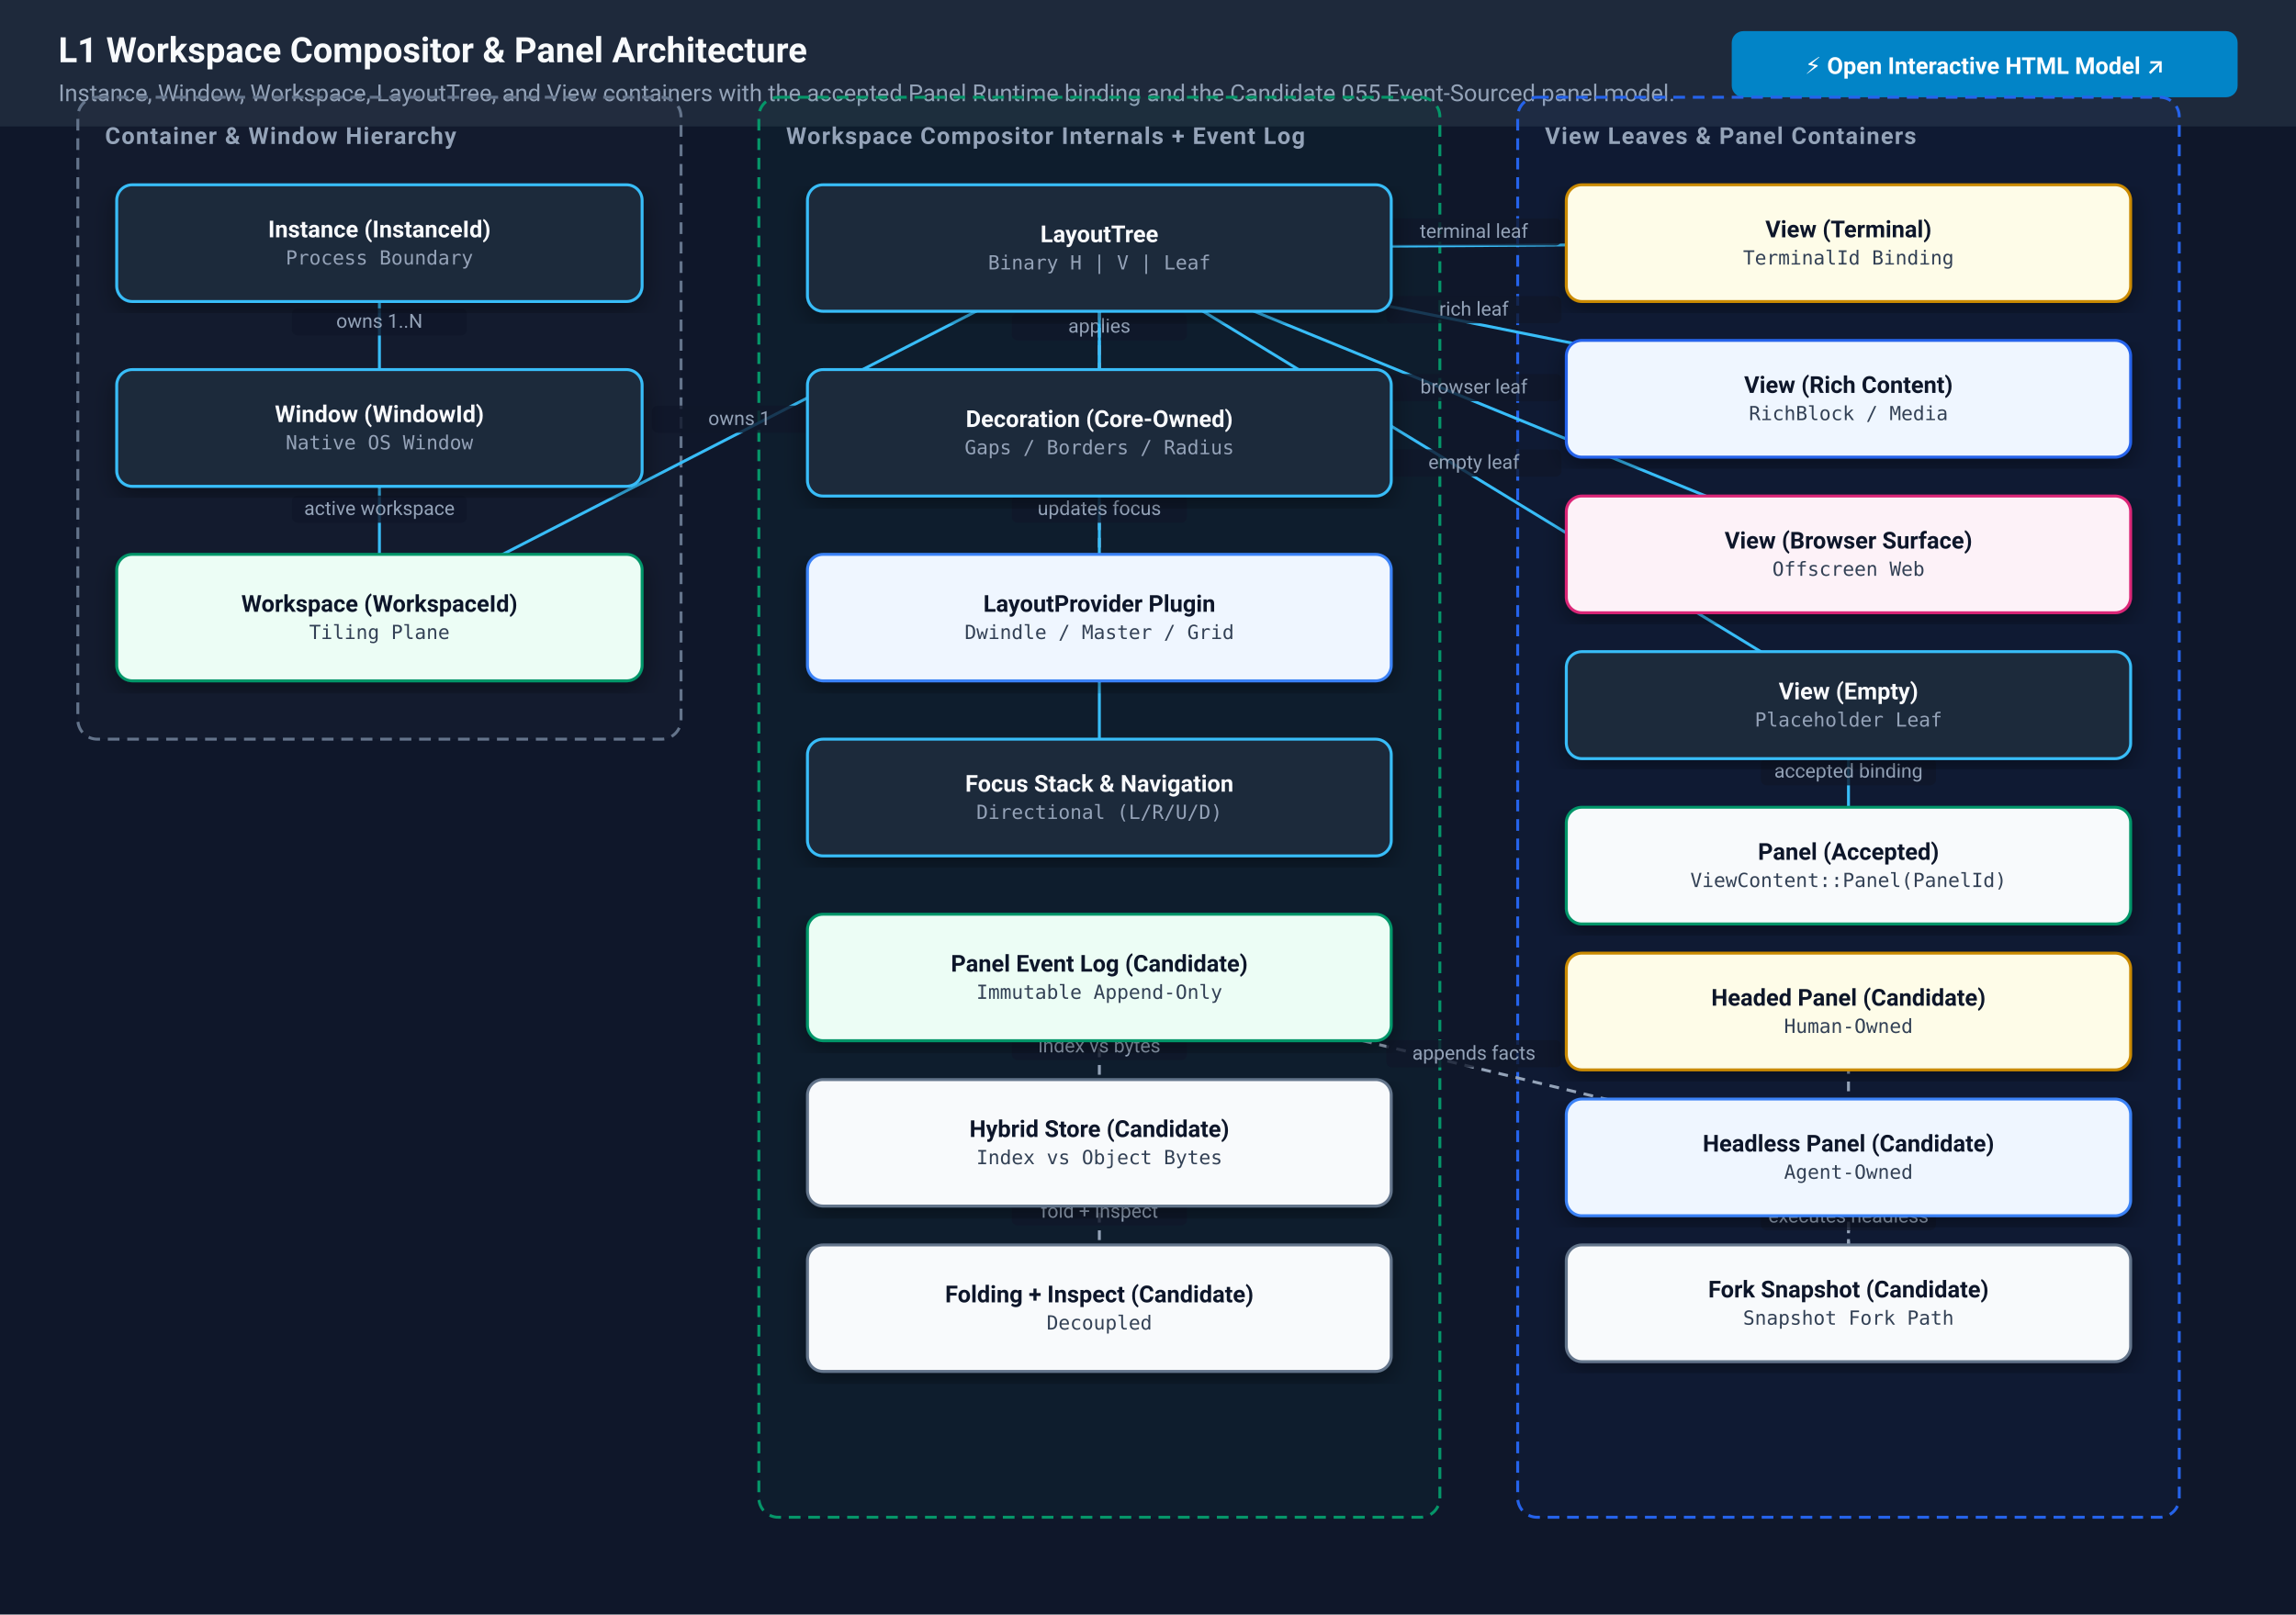
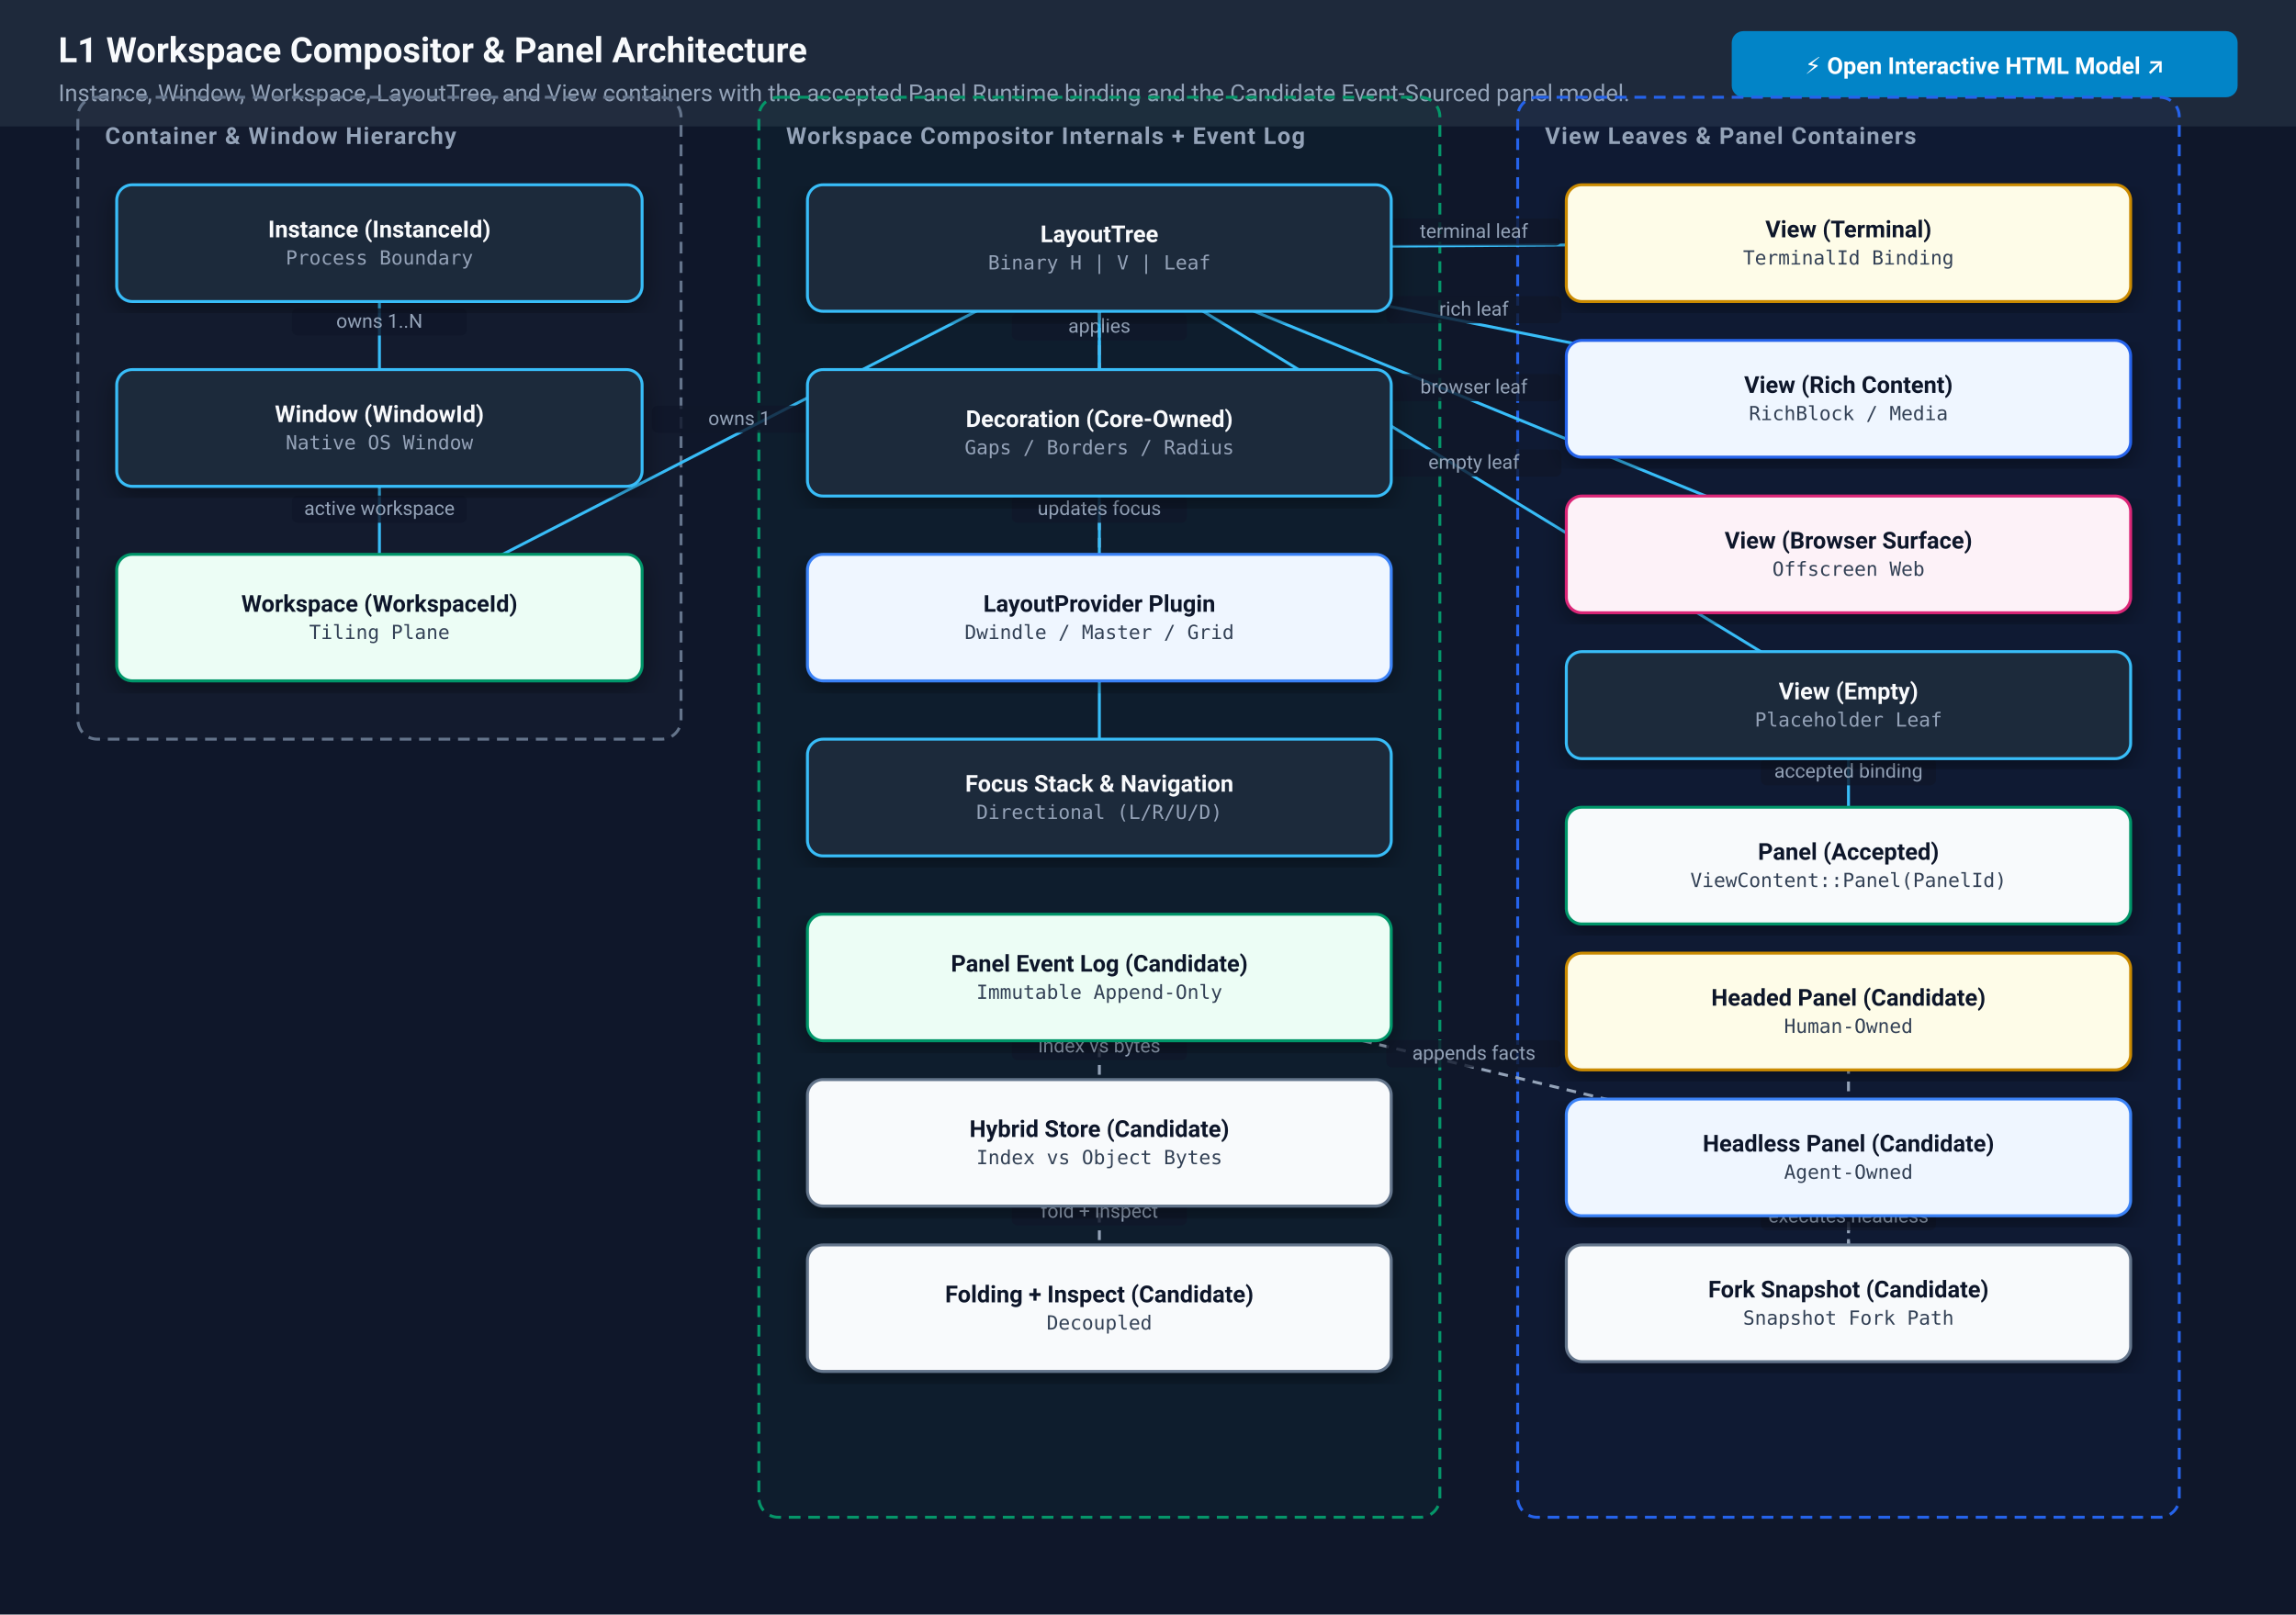
<svg xmlns="http://www.w3.org/2000/svg" width="1180" height="830" viewBox="0 0 1180 830">
  <defs>
    <marker id="arrow" markerWidth="8" markerHeight="6" refX="7" refY="3" orient="auto">
      <polygon points="0 0, 8 3, 0 6" fill="#38bdf8" />
    </marker>
    <marker id="arrow-dashed" markerWidth="8" markerHeight="6" refX="7" refY="3" orient="auto">
      <polygon points="0 0, 8 3, 0 6" fill="#94a3b8" />
    </marker>
    <filter id="shadow" x="-5%" y="-5%" width="110%" height="115%">
      <feDropShadow dx="0" dy="4" stdDeviation="6" flood-color="#000000" flood-opacity="0.4" />
    </filter>
  </defs>
  <style>
    .title { font-family: -apple-system, BlinkMacSystemFont, "Segoe UI", Roboto, sans-serif; font-size: 18px; font-weight: 700; fill: #f8fafc; }
    .subtitle { font-family: -apple-system, BlinkMacSystemFont, "Segoe UI", Roboto, sans-serif; font-size: 12px; fill: #94a3b8; }
    .group-label { font-family: -apple-system, BlinkMacSystemFont, "Segoe UI", Roboto, sans-serif; font-size: 12px; font-weight: 700; fill: #94a3b8; text-transform: uppercase; letter-spacing: 0.05em; }
    .node-title { font-family: -apple-system, BlinkMacSystemFont, "Segoe UI", Roboto, sans-serif; font-size: 12px; font-weight: 700; fill: #f8fafc; text-anchor: middle; }
    .node-sub { font-family: "JetBrains Mono", monospace; font-size: 10px; fill: #94a3b8; text-anchor: middle; }
    .node-title-dark { font-family: -apple-system, BlinkMacSystemFont, "Segoe UI", Roboto, sans-serif; font-size: 12px; font-weight: 700; fill: #0f172a; text-anchor: middle; }
    .node-sub-dark { font-family: "JetBrains Mono", monospace; font-size: 10px; fill: #334155; text-anchor: middle; }
    .edge-label { font-family: -apple-system, BlinkMacSystemFont, "Segoe UI", Roboto, sans-serif; font-size: 10px; fill: #94a3b8; text-anchor: middle; }
    .btn-link { font-family: -apple-system, BlinkMacSystemFont, "Segoe UI", Roboto, sans-serif; font-size: 12px; font-weight: 600; fill: #ffffff; }
  </style>
  <rect width="100%" height="100%" fill="#0f172a" />
  <rect x="0" y="0" width="1180" height="65" fill="#1e293b" />
  <text x="30" y="32" class="title">L1 Workspace Compositor &amp; Panel Architecture</text>
-   <text x="30" y="52" class="subtitle">Instance, Window, Workspace, LayoutTree, and View containers with the accepted Panel Runtime binding and the Candidate 055 Event-Sourced panel model.</text>
+   <text x="30" y="52" class="subtitle">Instance, Window, Workspace, LayoutTree, and View containers with the accepted Panel Runtime binding and the Candidate Event-Sourced panel model.</text>
  <a href="../interactive/03-panel-system.html" target="_blank">
    <rect x="890" y="16" width="260" height="34" rx="6" fill="#0284c7" />
    <text x="1020" y="38" class="btn-link" text-anchor="middle">⚡ Open Interactive HTML Model ↗</text>
  </a>
  <g id="group-identity_hierarchy">
    <rect x="40" y="50" width="310" height="330" rx="10" fill="rgba(100, 116, 139, 0.05)" stroke="#64748b" stroke-width="1.5" stroke-dasharray="6,4" />
    <text x="54" y="74" class="group-label">Container &amp; Window Hierarchy</text>
  </g>
  <g id="group-workspace_box">
    <rect x="390" y="50" width="350" height="730" rx="10" fill="rgba(5, 150, 105, 0.05)" stroke="#059669" stroke-width="1.5" stroke-dasharray="6,4" />
    <text x="404" y="74" class="group-label">Workspace Compositor Internals + Event Log</text>
  </g>
  <g id="group-views_box">
    <rect x="780" y="50" width="340" height="730" rx="10" fill="rgba(37, 99, 235, 0.05)" stroke="#2563eb" stroke-width="1.5" stroke-dasharray="6,4" />
    <text x="794" y="74" class="group-label">View Leaves &amp; Panel Containers</text>
  </g>
  <line x1="195" y1="125" x2="195" y2="220" stroke-width="1.5" stroke="#38bdf8" marker-end="url(#arrow)" />
  <rect x="150" y="158.5" width="90" height="14" rx="3" fill="#0f172a" fill-opacity="0.8" />
  <text x="195" y="168.5" class="edge-label">owns 1..N</text>
  <line x1="195" y1="220" x2="195" y2="317.5" stroke-width="1.5" stroke="#38bdf8" marker-end="url(#arrow)" />
  <rect x="150" y="254.75" width="90" height="14" rx="3" fill="#0f172a" fill-opacity="0.8" />
  <text x="195" y="264.75" class="edge-label">active workspace</text>
  <line x1="195" y1="317.5" x2="565" y2="127.5" stroke-width="1.5" stroke="#38bdf8" marker-end="url(#arrow)" />
  <rect x="335" y="208.5" width="90" height="14" rx="3" fill="#0f172a" fill-opacity="0.8" />
  <text x="380" y="218.5" class="edge-label">owns 1</text>
  <line x1="565" y1="127.5" x2="565" y2="222.5" stroke-width="1.5" stroke="#38bdf8" marker-end="url(#arrow)" />
  <rect x="520" y="161" width="90" height="14" rx="3" fill="#0f172a" fill-opacity="0.8" />
  <text x="565" y="171" class="edge-label">applies</text>
  <line x1="565" y1="317.5" x2="565" y2="127.5" stroke-width="1.5" stroke-dasharray="5,4" stroke="#94a3b8" marker-end="url(#arrow-dashed)" />
  <rect x="520" y="208.5" width="90" height="14" rx="3" fill="#0f172a" fill-opacity="0.8" />
  <text x="565" y="218.5" class="edge-label">proposes layout</text>
  <line x1="565" y1="127.5" x2="950" y2="125" stroke-width="1.5" stroke="#38bdf8" marker-end="url(#arrow)" />
  <rect x="712.5" y="112.25" width="90" height="14" rx="3" fill="#0f172a" fill-opacity="0.8" />
  <text x="757.5" y="122.25" class="edge-label">terminal leaf</text>
  <line x1="565" y1="127.5" x2="950" y2="205" stroke-width="1.5" stroke="#38bdf8" marker-end="url(#arrow)" />
  <rect x="712.5" y="152.25" width="90" height="14" rx="3" fill="#0f172a" fill-opacity="0.8" />
  <text x="757.5" y="162.25" class="edge-label">rich leaf</text>
  <line x1="565" y1="127.5" x2="950" y2="285" stroke-width="1.5" stroke="#38bdf8" marker-end="url(#arrow)" />
  <rect x="712.5" y="192.25" width="90" height="14" rx="3" fill="#0f172a" fill-opacity="0.8" />
  <text x="757.5" y="202.25" class="edge-label">browser leaf</text>
  <line x1="565" y1="127.5" x2="950" y2="362.5" stroke-width="1.5" stroke="#38bdf8" marker-end="url(#arrow)" />
  <rect x="712.5" y="231" width="90" height="14" rx="3" fill="#0f172a" fill-opacity="0.8" />
  <text x="757.5" y="241" class="edge-label">empty leaf</text>
  <line x1="950" y1="445" x2="950" y2="362.5" stroke-width="1.5" stroke="#38bdf8" marker-end="url(#arrow)" />
  <rect x="905" y="389.75" width="90" height="14" rx="3" fill="#0f172a" fill-opacity="0.8" />
  <text x="950" y="399.75" class="edge-label">accepted binding</text>
  <line x1="565" y1="410" x2="565" y2="127.5" stroke-width="1.5" stroke="#38bdf8" marker-end="url(#arrow)" />
  <rect x="520" y="254.75" width="90" height="14" rx="3" fill="#0f172a" fill-opacity="0.8" />
  <text x="565" y="264.75" class="edge-label">updates focus</text>
  <line x1="950" y1="520" x2="950" y2="670" stroke-width="1.5" stroke-dasharray="5,4" stroke="#94a3b8" marker-end="url(#arrow-dashed)" />
  <rect x="905" y="581" width="90" height="14" rx="3" fill="#0f172a" fill-opacity="0.8" />
  <text x="950" y="591" class="edge-label">fork, never type in</text>
  <line x1="950" y1="670" x2="950" y2="595" stroke-width="1.5" stroke-dasharray="5,4" stroke="#94a3b8" marker-end="url(#arrow-dashed)" />
  <rect x="905" y="618.5" width="90" height="14" rx="3" fill="#0f172a" fill-opacity="0.8" />
  <text x="950" y="628.5" class="edge-label">executes headless</text>
  <line x1="950" y1="595" x2="565" y2="502.5" stroke-width="1.5" stroke-dasharray="5,4" stroke="#94a3b8" marker-end="url(#arrow-dashed)" />
  <rect x="712.5" y="534.75" width="90" height="14" rx="3" fill="#0f172a" fill-opacity="0.8" />
  <text x="757.5" y="544.75" class="edge-label">appends facts</text>
  <line x1="565" y1="502.5" x2="565" y2="587.5" stroke-width="1.5" stroke-dasharray="5,4" stroke="#94a3b8" marker-end="url(#arrow-dashed)" />
  <rect x="520" y="531" width="90" height="14" rx="3" fill="#0f172a" fill-opacity="0.8" />
  <text x="565" y="541" class="edge-label">index vs bytes</text>
  <line x1="565" y1="587.5" x2="565" y2="672.5" stroke-width="1.5" stroke-dasharray="5,4" stroke="#94a3b8" marker-end="url(#arrow-dashed)" />
  <rect x="520" y="616" width="90" height="14" rx="3" fill="#0f172a" fill-opacity="0.8" />
  <text x="565" y="626" class="edge-label">fold + inspect</text>
  <g id="node-instance" filter="url(#shadow)">
    <a href="../interactive/03-panel-system.html" target="_blank">
      <rect x="60" y="95" width="270" height="60" rx="8" fill="#1e293b" stroke="#38bdf8" stroke-width="1.5" />
    </a>
    <text x="195" y="122" class="node-title">Instance (InstanceId)</text>
    <text x="195" y="136" class="node-sub">Process Boundary</text>
  </g>
  <g id="node-window" filter="url(#shadow)">
    <a href="../interactive/03-panel-system.html" target="_blank">
      <rect x="60" y="190" width="270" height="60" rx="8" fill="#1e293b" stroke="#38bdf8" stroke-width="1.5" />
    </a>
    <text x="195" y="217" class="node-title">Window (WindowId)</text>
    <text x="195" y="231" class="node-sub">Native OS Window</text>
  </g>
  <g id="node-workspace" filter="url(#shadow)">
    <a href="../interactive/03-panel-system.html" target="_blank">
      <rect x="60" y="285" width="270" height="65" rx="8" fill="#ecfdf5" stroke="#059669" stroke-width="1.5" />
    </a>
    <text x="195" y="314.5" class="node-title-dark">Workspace (WorkspaceId)</text>
    <text x="195" y="328.5" class="node-sub-dark">Tiling Plane</text>
  </g>
  <g id="node-layout_tree" filter="url(#shadow)">
    <a href="../interactive/03-panel-system.html" target="_blank">
      <rect x="415" y="95" width="300" height="65" rx="8" fill="#1e293b" stroke="#38bdf8" stroke-width="1.5" />
    </a>
    <text x="565" y="124.5" class="node-title">LayoutTree</text>
    <text x="565" y="138.5" class="node-sub">Binary H | V | Leaf</text>
  </g>
  <g id="node-decoration" filter="url(#shadow)">
    <a href="../interactive/03-panel-system.html" target="_blank">
      <rect x="415" y="190" width="300" height="65" rx="8" fill="#1e293b" stroke="#38bdf8" stroke-width="1.5" />
    </a>
    <text x="565" y="219.5" class="node-title">Decoration (Core-Owned)</text>
    <text x="565" y="233.5" class="node-sub">Gaps / Borders / Radius</text>
  </g>
  <g id="node-layout_provider" filter="url(#shadow)">
    <a href="../interactive/03-panel-system.html" target="_blank">
      <rect x="415" y="285" width="300" height="65" rx="8" fill="#eff6ff" stroke="#3b82f6" stroke-width="1.5" />
    </a>
    <text x="565" y="314.5" class="node-title-dark">LayoutProvider Plugin</text>
    <text x="565" y="328.5" class="node-sub-dark">Dwindle / Master / Grid</text>
  </g>
  <g id="node-focus_mgr" filter="url(#shadow)">
    <a href="../interactive/03-panel-system.html" target="_blank">
      <rect x="415" y="380" width="300" height="60" rx="8" fill="#1e293b" stroke="#38bdf8" stroke-width="1.5" />
    </a>
    <text x="565" y="407" class="node-title">Focus Stack &amp; Navigation</text>
    <text x="565" y="421" class="node-sub">Directional (L/R/U/D)</text>
  </g>
  <g id="node-view_term" filter="url(#shadow)">
    <a href="../interactive/03-panel-system.html" target="_blank">
      <rect x="805" y="95" width="290" height="60" rx="8" fill="#fefce8" stroke="#ca8a04" stroke-width="1.5" />
    </a>
    <text x="950" y="122" class="node-title-dark">View (Terminal)</text>
    <text x="950" y="136" class="node-sub-dark">TerminalId Binding</text>
  </g>
  <g id="node-view_rich" filter="url(#shadow)">
    <a href="../interactive/03-panel-system.html" target="_blank">
      <rect x="805" y="175" width="290" height="60" rx="8" fill="#eff6ff" stroke="#2563eb" stroke-width="1.5" />
    </a>
    <text x="950" y="202" class="node-title-dark">View (Rich Content)</text>
    <text x="950" y="216" class="node-sub-dark">RichBlock / Media</text>
  </g>
  <g id="node-view_browser" filter="url(#shadow)">
    <a href="../interactive/03-panel-system.html" target="_blank">
      <rect x="805" y="255" width="290" height="60" rx="8" fill="#fdf2f8" stroke="#db2777" stroke-width="1.5" />
    </a>
    <text x="950" y="282" class="node-title-dark">View (Browser Surface)</text>
    <text x="950" y="296" class="node-sub-dark">Offscreen Web</text>
  </g>
  <g id="node-view_empty" filter="url(#shadow)">
    <a href="../interactive/03-panel-system.html" target="_blank">
      <rect x="805" y="335" width="290" height="55" rx="8" fill="#1e293b" stroke="#38bdf8" stroke-width="1.5" />
    </a>
    <text x="950" y="359.5" class="node-title">View (Empty)</text>
    <text x="950" y="373.5" class="node-sub">Placeholder Leaf</text>
  </g>
  <g id="node-panel_candidate" filter="url(#shadow)">
    <a href="../interactive/03-panel-system.html" target="_blank">
      <rect x="805" y="415" width="290" height="60" rx="8" fill="#f8fafc" stroke="#059669" stroke-width="1.5" />
    </a>
    <text x="950" y="442" class="node-title-dark">Panel (Accepted)</text>
    <text x="950" y="456" class="node-sub-dark">ViewContent::Panel(PanelId)</text>
  </g>
  <g id="node-headed_panel" filter="url(#shadow)">
    <a href="../interactive/03-panel-system.html" target="_blank">
      <rect x="805" y="490" width="290" height="60" rx="8" fill="#fefce8" stroke="#ca8a04" stroke-width="1.5" />
    </a>
    <text x="950" y="517" class="node-title-dark">Headed Panel (Candidate)</text>
    <text x="950" y="531" class="node-sub-dark">Human-Owned</text>
  </g>
  <g id="node-headless_panel" filter="url(#shadow)">
    <a href="../interactive/03-panel-system.html" target="_blank">
      <rect x="805" y="565" width="290" height="60" rx="8" fill="#eff6ff" stroke="#3b82f6" stroke-width="1.5" />
    </a>
    <text x="950" y="592" class="node-title-dark">Headless Panel (Candidate)</text>
    <text x="950" y="606" class="node-sub-dark">Agent-Owned</text>
  </g>
  <g id="node-fork_snapshot" filter="url(#shadow)">
    <a href="../interactive/03-panel-system.html" target="_blank">
      <rect x="805" y="640" width="290" height="60" rx="8" fill="#f8fafc" stroke="#64748b" stroke-width="1.5" />
    </a>
    <text x="950" y="667" class="node-title-dark">Fork Snapshot (Candidate)</text>
    <text x="950" y="681" class="node-sub-dark">Snapshot Fork Path</text>
  </g>
  <g id="node-panel_event_log" filter="url(#shadow)">
    <a href="../interactive/03-panel-system.html" target="_blank">
      <rect x="415" y="470" width="300" height="65" rx="8" fill="#ecfdf5" stroke="#059669" stroke-width="1.5" />
    </a>
    <text x="565" y="499.5" class="node-title-dark">Panel Event Log (Candidate)</text>
    <text x="565" y="513.5" class="node-sub-dark">Immutable Append-Only</text>
  </g>
  <g id="node-event_store" filter="url(#shadow)">
    <a href="../interactive/03-panel-system.html" target="_blank">
      <rect x="415" y="555" width="300" height="65" rx="8" fill="#f8fafc" stroke="#64748b" stroke-width="1.5" />
    </a>
    <text x="565" y="584.5" class="node-title-dark">Hybrid Store (Candidate)</text>
    <text x="565" y="598.5" class="node-sub-dark">Index vs Object Bytes</text>
  </g>
  <g id="node-fold_inspect" filter="url(#shadow)">
    <a href="../interactive/03-panel-system.html" target="_blank">
      <rect x="415" y="640" width="300" height="65" rx="8" fill="#f8fafc" stroke="#64748b" stroke-width="1.5" />
    </a>
    <text x="565" y="669.5" class="node-title-dark">Folding + Inspect (Candidate)</text>
    <text x="565" y="683.5" class="node-sub-dark">Decoupled</text>
  </g>
</svg>
